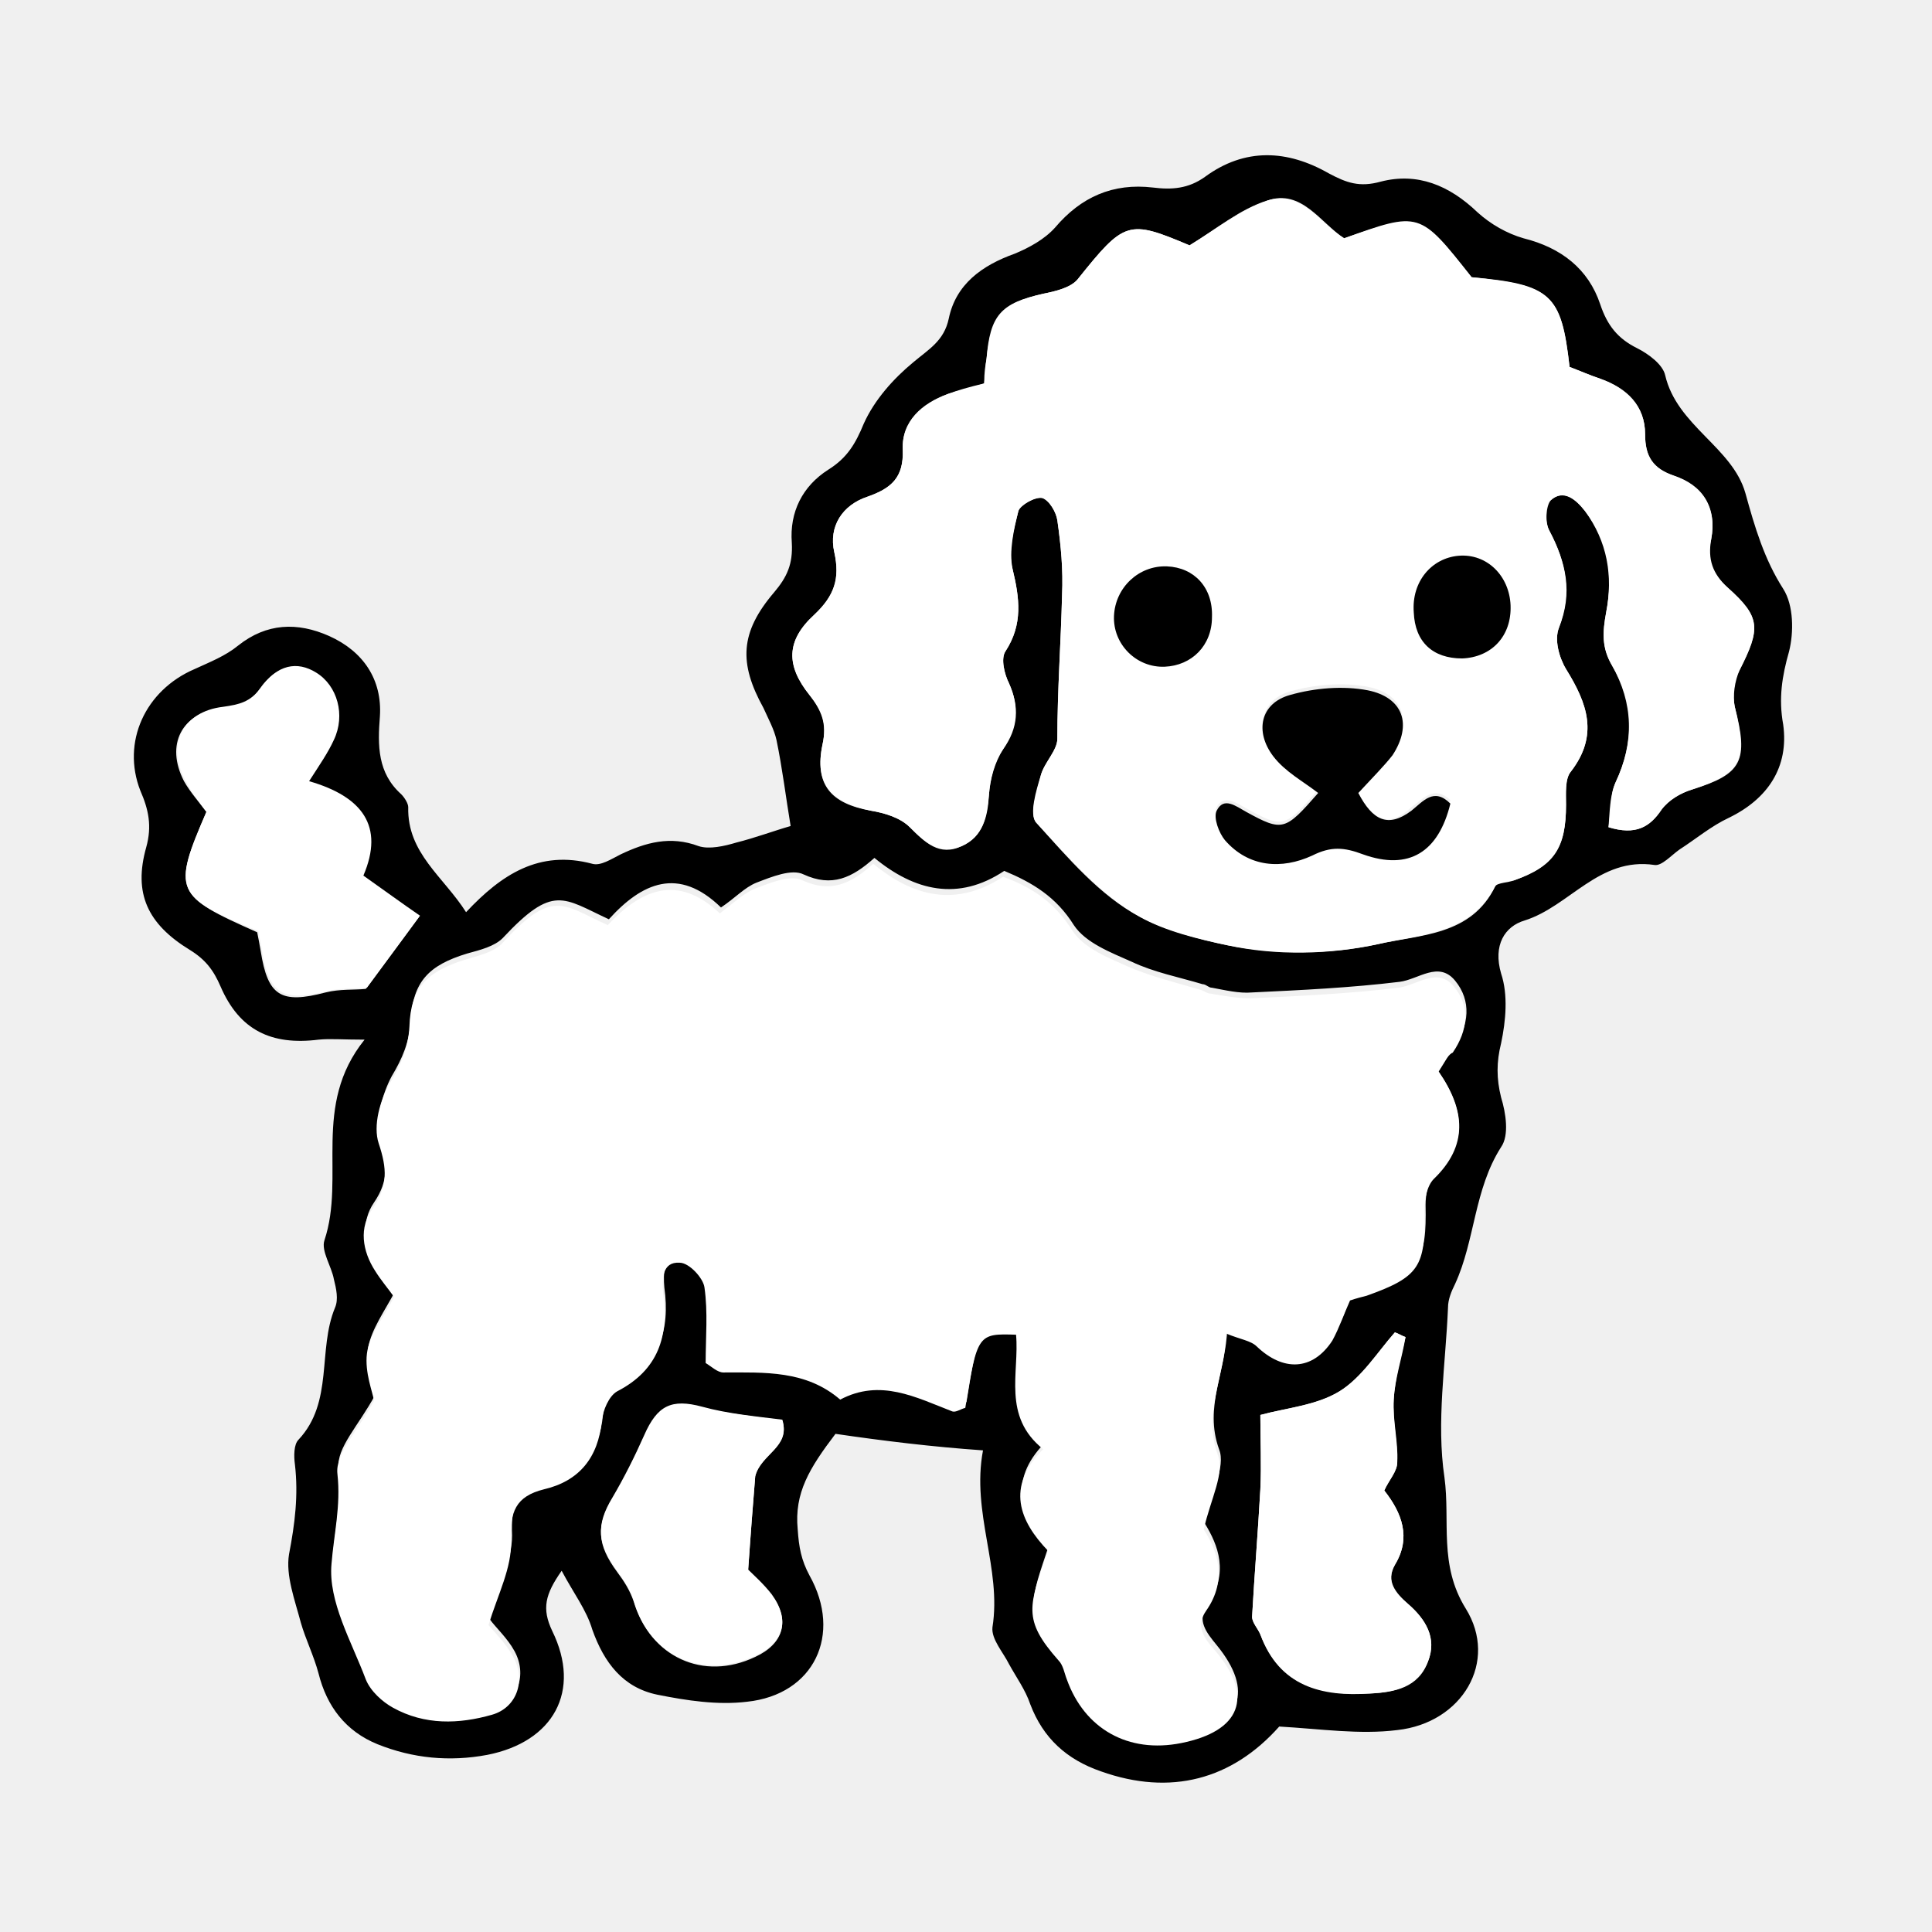
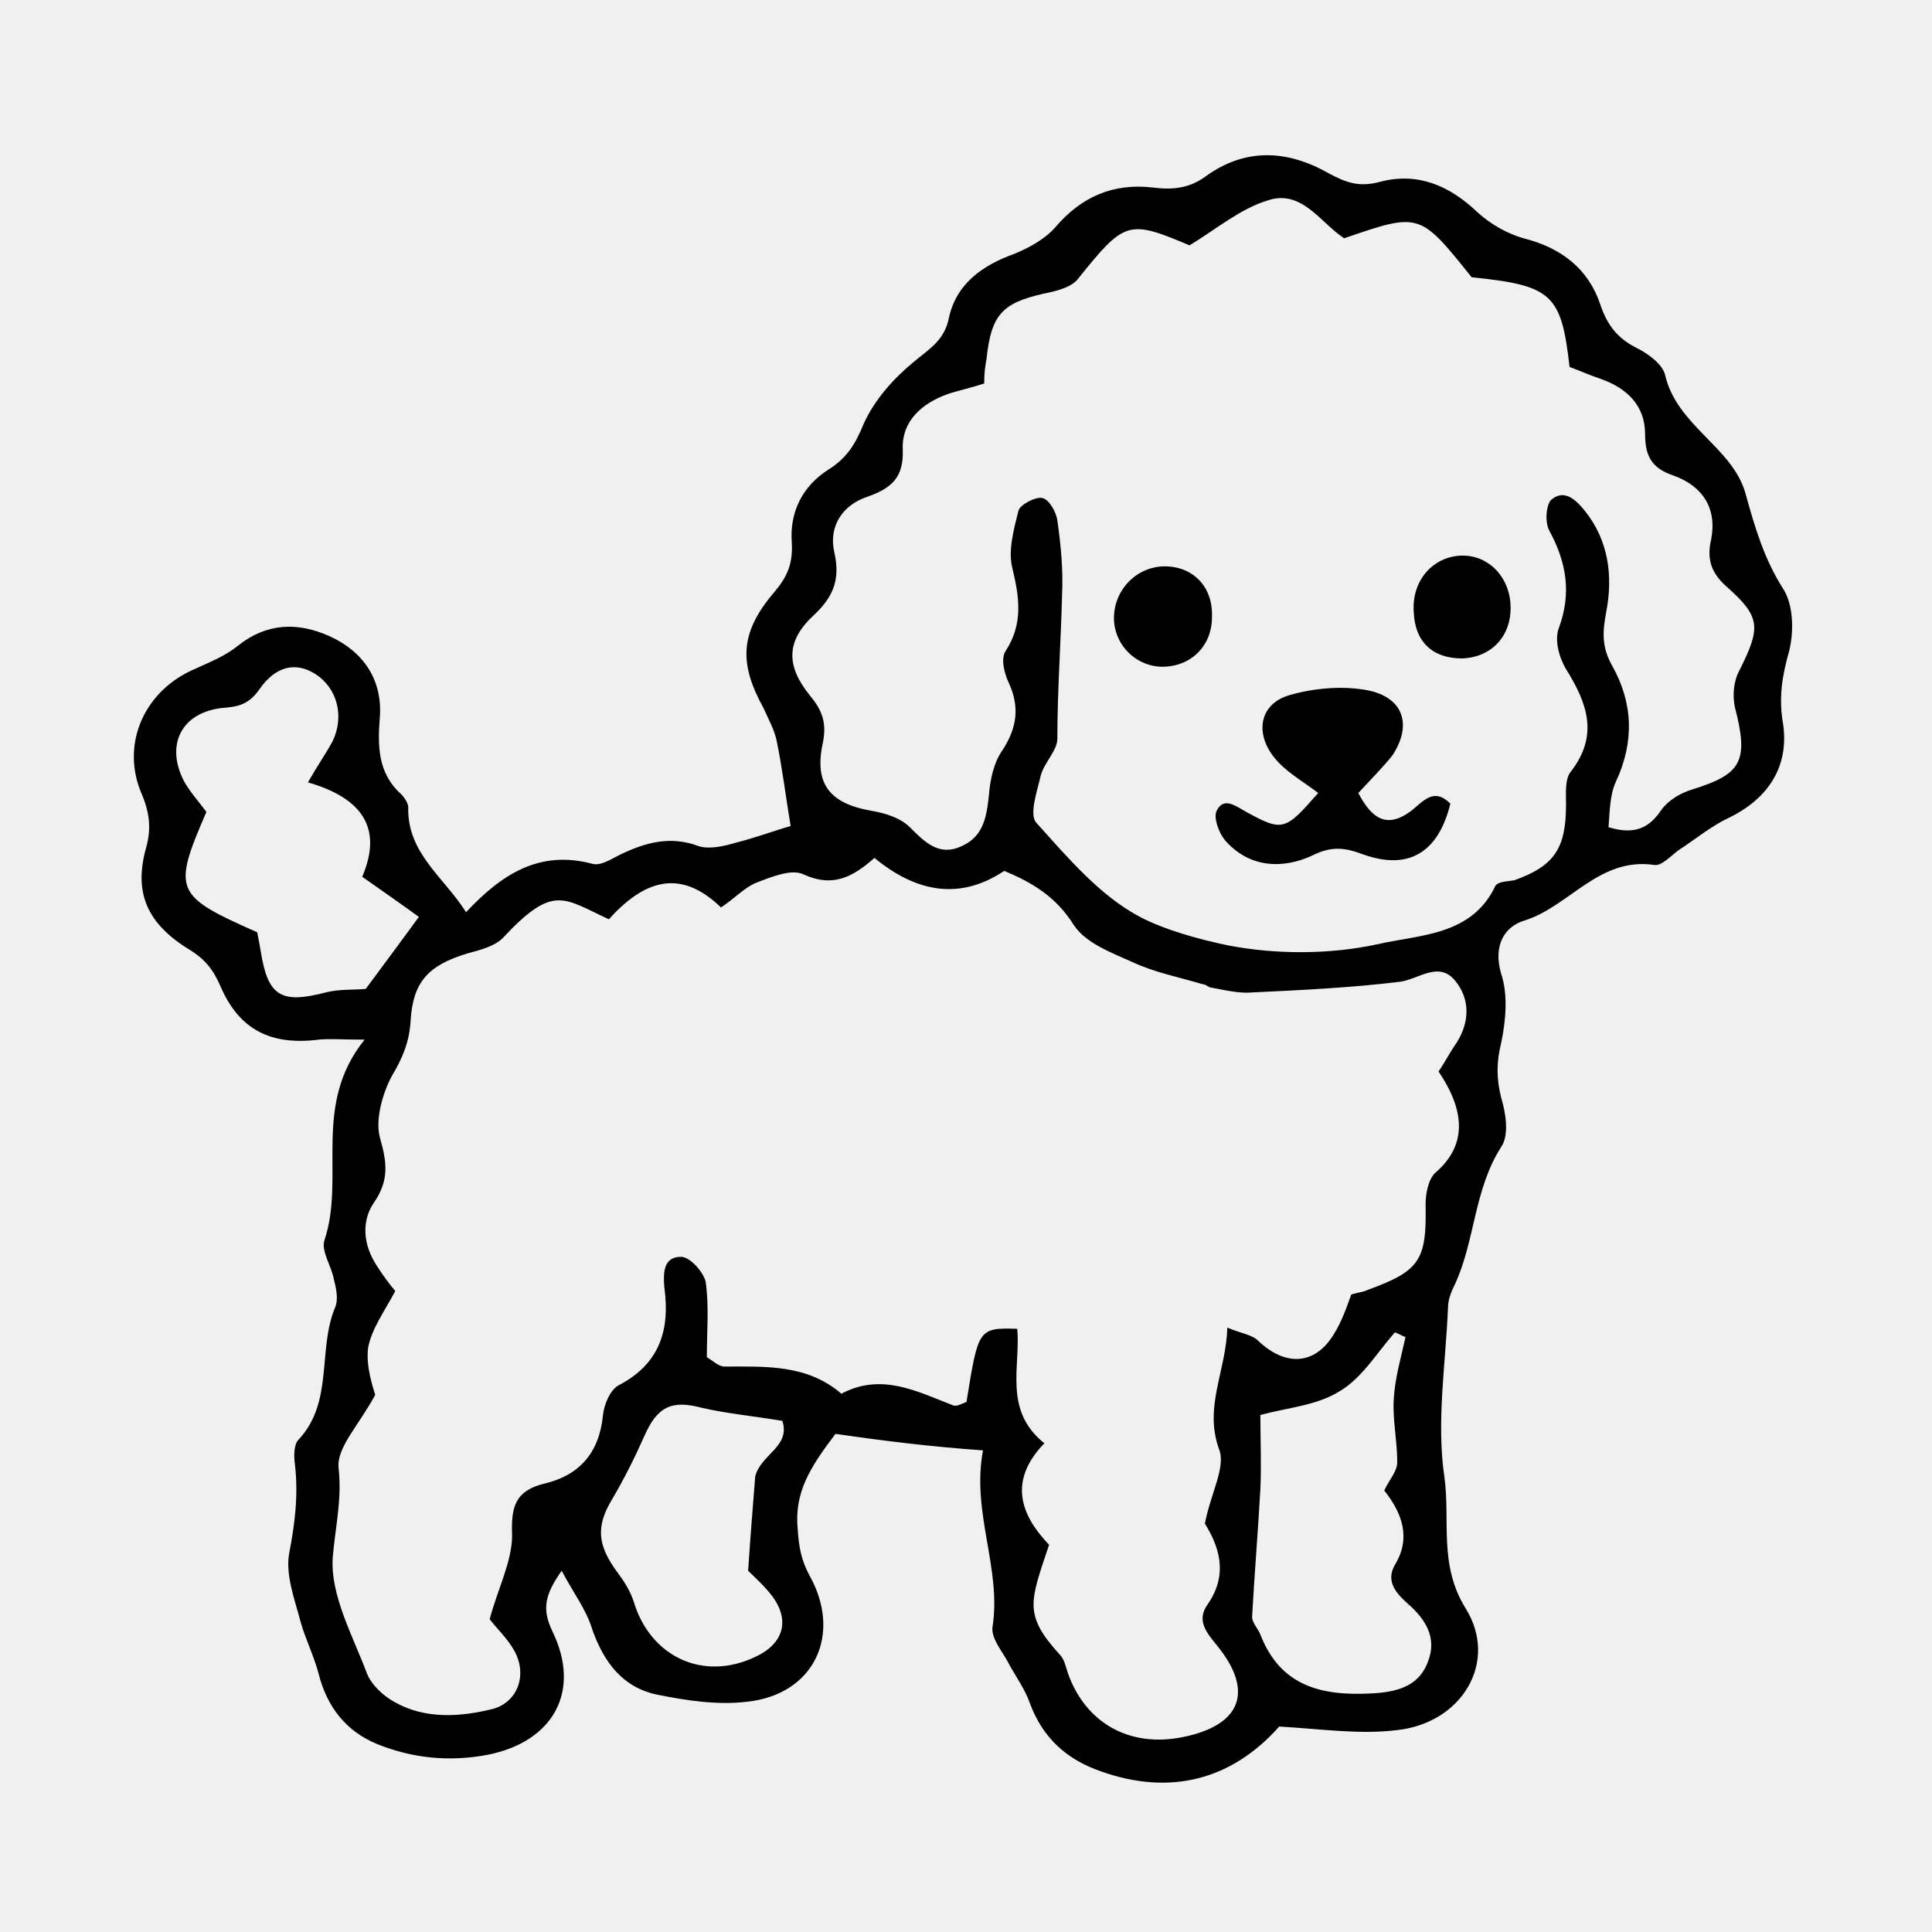
<svg xmlns="http://www.w3.org/2000/svg" viewBox="168.71 705.11 163.699 163.699">
  <g>
    <path d="M239.5,826.6c-2.2,2.9-3.5,5-3.2,8.1c0.1,1.5,0.3,2.6,1,3.9c2.8,5,0.4,10.1-5.3,10.7c-2.5,0.3-5.1-0.1-7.6-0.6   c-2.9-0.6-4.5-2.7-5.5-5.5c-0.5-1.7-1.6-3.1-2.6-5c-1.4,2-1.7,3.2-0.8,5.1c2.5,5.1,0.1,9.4-5.5,10.5c-3.2,0.6-6.3,0.3-9.3-0.9   c-2.7-1.1-4.3-3.2-5-6c-0.4-1.5-1.1-2.9-1.5-4.3c-0.5-1.9-1.3-4-1-5.8c0.5-2.6,0.8-5,0.5-7.6c-0.1-0.7-0.1-1.7,0.3-2.1   c3-3.2,1.6-7.6,3.1-11.2c0.3-0.7,0.1-1.6-0.1-2.4c-0.2-1.1-1.1-2.4-0.8-3.3c1.8-5.4-1.1-11.4,3.4-17c-1.9,0-2.9-0.1-3.9,0   c-4,0.5-6.7-0.8-8.3-4.5c-0.6-1.4-1.3-2.3-2.6-3.1c-3.6-2.2-4.8-4.8-3.7-8.7c0.5-1.8,0.2-3.2-0.5-4.8c-1.6-4.1,0.4-8.5,4.6-10.3   c1.3-0.6,2.6-1.1,3.7-2c2.4-1.9,5-2,7.7-0.8c2.9,1.3,4.5,3.7,4.3,6.8c-0.2,2.5-0.2,4.8,1.8,6.6c0.3,0.3,0.6,0.8,0.6,1.1   c-0.1,3.9,3,5.9,4.9,8.9c3-3.2,6.2-5.3,10.7-4.1c0.7,0.2,1.6-0.4,2.4-0.8c2.1-1,4.2-1.6,6.6-0.7c0.9,0.3,2.2,0,3.2-0.3   c1.6-0.4,3.2-1,4.6-1.4c-0.4-2.4-0.7-4.9-1.2-7.3c-0.2-0.9-0.7-1.8-1.1-2.7c-2.1-3.8-2-6.4,0.9-9.8c1.1-1.3,1.6-2.4,1.5-4.2   c-0.2-2.6,0.9-4.8,3.1-6.2c1.6-1,2.3-2.2,3-3.9c0.9-2,2.5-3.8,4.2-5.2c1.3-1.1,2.6-1.8,3-3.7c0.6-2.9,2.8-4.5,5.6-5.5   c1.2-0.5,2.5-1.2,3.4-2.2c2.2-2.6,4.9-3.8,8.3-3.4c1.6,0.2,3,0.1,4.4-0.9c3.4-2.5,7-2.3,10.5-0.3c1.5,0.8,2.6,1.2,4.4,0.7   c3.1-0.8,5.8,0.3,8.2,2.6c1.1,1,2.5,1.8,3.9,2.2c3.2,0.8,5.5,2.6,6.5,5.6c0.6,1.8,1.5,2.9,3.1,3.7c1,0.5,2.2,1.4,2.4,2.3   c1,4.3,5.7,6.1,6.8,10c0.8,2.9,1.6,5.6,3.2,8.1c0.9,1.4,0.9,3.7,0.5,5.3c-0.6,2.1-0.9,4-0.5,6.2c0.5,3.6-1.3,6.3-4.6,7.9   c-1.5,0.7-2.8,1.8-4.2,2.7c-0.7,0.5-1.5,1.4-2.1,1.3c-4.7-0.7-7.2,3.5-11,4.7c-1.7,0.5-2.7,2.1-2,4.5c0.6,1.8,0.4,4,0,5.9   c-0.4,1.6-0.4,3,0,4.6c0.4,1.3,0.7,3.2,0,4.2c-2.3,3.6-2.2,7.9-3.9,11.6c-0.3,0.6-0.6,1.3-0.6,2c-0.2,4.8-1,9.7-0.3,14.4   c0.5,3.7-0.5,7.4,1.8,11.1c2.8,4.5-0.3,9.7-5.8,10.3c-3.2,0.4-6.5-0.1-10-0.3c-4,4.5-9.2,5.9-15.1,3.8c-2.9-1-4.9-2.8-6-5.7   c-0.4-1.2-1.2-2.3-1.8-3.4c-0.5-1-1.5-2.1-1.4-3.1c0.8-5-1.8-9.7-0.8-15C247.7,827.7,243.6,827.2,239.5,826.6z M290.6,795.9   c0.6-0.9,0.9-1.5,1.3-2.1c1.3-1.8,1.5-3.9,0.1-5.6c-1.4-1.7-3.1-0.1-4.7,0.1c-4.1,0.5-8.3,0.7-12.5,0.9c-1.1,0.1-2.3-0.2-3.4-0.4   c-0.3,0-0.5-0.3-0.8-0.3c-2-0.6-4.1-1-6-1.9c-1.8-0.8-3.9-1.6-4.9-3.1c-1.5-2.4-3.5-3.6-5.9-4.6c-3.9,2.6-7.6,1.7-11-1.1   c-1.9,1.7-3.6,2.5-6,1.4c-1-0.5-2.7,0.2-4,0.7c-1,0.4-1.8,1.3-3,2.1c-3.6-3.5-6.7-2.1-9.5,1c-3.9-1.8-4.7-3-9,1.6   c-0.7,0.7-1.9,1-3,1.3c-3.3,1-4.6,2.4-4.8,5.7c-0.1,1.8-0.7,3.2-1.6,4.7c-0.8,1.5-1.4,3.7-1,5.2c0.6,2.1,0.8,3.6-0.5,5.5   c-1.1,1.6-0.9,3.6,0.2,5.3c0.5,0.8,1.1,1.6,1.6,2.2c-0.9,1.7-2,3.2-2.3,4.8c-0.2,1.6,0.4,3.3,0.6,4c-1.4,2.6-3.3,4.5-3.1,6.2   c0.3,2.7-0.3,5.1-0.5,7.6c-0.2,3.2,1.7,6.6,2.9,9.8c0.4,1,1.4,1.9,2.3,2.4c2.6,1.5,5.6,1.3,8.4,0.6c2.1-0.6,2.9-2.9,1.8-4.9   c-0.6-1.1-1.6-2-2.1-2.7c0.7-2.6,1.9-4.9,1.9-7.1c-0.1-2.5,0.3-3.8,2.8-4.4c2.9-0.7,4.6-2.6,4.9-5.8c0.1-0.9,0.6-2.1,1.3-2.5   c3.5-1.8,4.4-4.7,3.9-8.3c-0.1-1.2-0.1-2.6,1.4-2.6c0.8,0,1.9,1.3,2.1,2.1c0.3,2.1,0.1,4.2,0.1,6.4c0.5,0.3,1,0.8,1.5,0.8   c3.5,0,7-0.2,9.9,2.3c3.4-1.8,6.4-0.2,9.5,1c0.3,0.1,0.8-0.2,1.1-0.3c1-6.2,1-6.3,4.3-6.2c0.3,3.2-1.2,6.9,2.3,9.7   c-3.1,3.2-2,6.1,0.4,8.6c-1.6,4.8-2.2,5.9,0.9,9.3c0.4,0.4,0.5,1,0.7,1.6c1.5,4.2,5.2,6.3,9.7,5.4c5-1,6.1-3.9,2.9-7.8   c-0.9-1.1-1.7-2.1-0.8-3.4c1.9-2.7,0.9-5.1-0.2-6.9c0.5-2.6,1.8-4.8,1.2-6.3c-1.3-3.6,0.6-6.6,0.7-10.3c1.2,0.5,2.1,0.6,2.6,1.1   c2.3,2.2,4.8,2.1,6.4-0.5c0.7-1.1,1.1-2.3,1.5-3.4c0.6-0.2,1-0.2,1.4-0.4c4.4-1.6,5-2.5,4.9-7.2c0-0.9,0.2-2.1,0.8-2.7   C293,802.2,292.9,799.3,290.6,795.9z M252.1,737.6c-1.2,0.4-2.2,0.6-3.1,0.9c-2.2,0.8-3.9,2.3-3.8,4.7c0.1,2.4-1,3.3-3,4   c-2.1,0.7-3.3,2.5-2.8,4.7c0.5,2.2,0,3.7-1.7,5.3c-2.4,2.2-2.4,4.3-0.4,6.8c1.1,1.3,1.5,2.4,1.1,4.2c-0.7,3.4,0.7,5,4.1,5.6   c1.2,0.2,2.5,0.6,3.3,1.4c1.3,1.3,2.5,2.5,4.4,1.6c1.8-0.8,2.1-2.4,2.3-4.3c0.1-1.3,0.4-2.8,1.2-3.9c1.2-1.9,1.4-3.6,0.5-5.6   c-0.4-0.8-0.7-2.1-0.3-2.7c1.5-2.3,1.2-4.5,0.6-7c-0.4-1.5,0.1-3.3,0.5-4.9c0.1-0.5,1.4-1.2,2-1.1c0.6,0.1,1.2,1.2,1.3,1.9   c0.3,2.1,0.5,4.2,0.4,6.3c-0.1,4.1-0.4,8.1-0.4,12.2c0,1-1.1,2-1.4,3.1c-0.3,1.3-1,3.3-0.4,4c2.7,3,5.4,6.2,8.8,8   c2.1,1.1,5,1.9,7.4,2.4c4.1,0.8,8.7,0.8,12.8-0.1c3.5-0.8,7.9-0.7,9.9-4.9c0.2-0.4,1-0.4,1.6-0.5c3.4-1.2,4.4-2.7,4.4-6.4   c0-1-0.1-2.2,0.4-2.8c2.4-3.1,1.4-5.8-0.4-8.7c-0.6-1-1-2.5-0.6-3.5c1.1-3,0.6-5.6-0.8-8.2c-0.4-0.7-0.3-2.1,0.1-2.6   c1.1-1,2.1-0.1,2.9,0.9c2,2.5,2.4,5.5,1.8,8.6c-0.3,1.6-0.4,2.9,0.5,4.5c1.8,3.2,1.9,6.5,0.3,9.9c-0.5,1.1-0.5,2.6-0.6,3.8   c2.3,0.7,3.5,0,4.5-1.5c0.6-0.8,1.6-1.4,2.6-1.7c4.2-1.3,4.8-2.4,3.6-7c-0.2-1-0.1-2.2,0.4-3.1c1.8-3.6,1.8-4.5-1-7   c-1.4-1.2-1.8-2.4-1.4-4.1c0.5-2.6-0.7-4.5-3.2-5.4c-1.8-0.6-2.4-1.6-2.4-3.5c0-2.4-1.5-3.9-3.8-4.7c-0.9-0.3-1.8-0.7-2.6-1   c-0.7-6.2-1.5-6.9-8.3-7.6c-4.4-5.5-4.4-5.5-10.8-3.3c-2-1.3-3.6-4.2-6.5-3.2c-2.3,0.7-4.3,2.4-6.6,3.8c-5.2-2.2-5.5-2.1-9.5,2.9   c-0.6,0.7-1.9,1-2.9,1.2c-3.5,0.8-4.4,1.8-4.8,5.5C252.2,736.1,252.1,736.6,252.1,737.6z M186.2,773.9c-2.9,6.7-2.7,7.1,4.3,10.2   c0.1,0.5,0.2,1,0.3,1.6c0.6,3.8,1.7,4.5,5.5,3.5c1.2-0.3,2.4-0.2,3.4-0.3c1.4-1.9,2.9-3.9,4.5-6.1c-1.5-1.1-3.1-2.2-4.8-3.4   c1.8-4.2-0.1-6.7-4.6-8c0.8-1.4,1.5-2.4,2.1-3.5c1-2.1,0.4-4.5-1.5-5.7c-1.6-1-3.3-0.7-4.7,1.3c-0.9,1.3-1.8,1.5-3.2,1.6   c-3.4,0.4-4.8,3.1-3.2,6.2C184.8,772.2,185.6,773.1,186.2,773.9z M275.5,825c0,2.1,0.1,4.2,0,6.3c-0.2,3.6-0.5,7.2-0.7,10.8   c0,0.5,0.5,1,0.7,1.5c1.7,4.4,5.2,5.2,9.3,5c2.1-0.1,4.1-0.5,4.9-2.7c0.8-2-0.2-3.6-1.7-4.9c-1-0.9-1.9-1.9-1.1-3.3   c1.4-2.3,0.6-4.4-0.9-6.3c0.4-0.9,1.1-1.6,1.1-2.4c0-1.8-0.4-3.6-0.3-5.3c0.1-1.8,0.6-3.5,1-5.3c-0.3-0.1-0.6-0.3-0.9-0.4   c-1.5,1.7-2.8,3.9-4.7,5C280.3,824.2,277.7,824.4,275.5,825z M232.7,830.2c0.5-1.9,3-2.5,2.3-4.7c-2.4-0.4-4.6-0.6-6.8-1.1   c-2.6-0.7-3.8-0.1-4.9,2.4c-0.8,1.8-1.7,3.6-2.7,5.3c-1.4,2.3-1.3,3.9,0.4,6.2c0.6,0.8,1.1,1.6,1.4,2.5c1.4,4.7,5.9,6.8,10.3,4.7   c2.4-1.1,3-3.1,1.4-5.2c-0.7-0.9-1.5-1.6-2-2.1C232.3,835.2,232.5,832.7,232.7,830.2z" fill="rgb(0, 0, 0)" />
-     <path d="M290.6,795.9c2.3,3.3,2.5,6.3-0.4,9.1c-0.6,0.6-0.8,1.8-0.8,2.7c0.1,4.7-0.4,5.6-4.9,7.2   c-0.4,0.1-0.8,0.2-1.4,0.4c-0.5,1.1-0.9,2.3-1.5,3.4c-1.7,2.6-4.2,2.6-6.4,0.5c-0.5-0.5-1.4-0.6-2.6-1.1c-0.1,3.7-2,6.7-0.7,10.3   c0.6,1.5-0.6,3.7-1.2,6.3c1.1,1.7,2.1,4.2,0.2,6.9c-0.9,1.3-0.2,2.3,0.8,3.4c3.3,3.9,2.1,6.8-2.9,7.8c-4.5,0.9-8.2-1.2-9.7-5.4   c-0.2-0.5-0.3-1.2-0.7-1.6c-3.1-3.5-2.5-4.6-0.9-9.3c-2.4-2.5-3.6-5.4-0.4-8.6c-3.5-2.8-2-6.5-2.3-9.7c-3.2-0.1-3.3-0.1-4.3,6.2   c-0.4,0.1-0.8,0.4-1.1,0.3c-3.1-1.2-6.1-2.8-9.5-1c-2.9-2.5-6.4-2.3-9.9-2.3c-0.5,0-1-0.5-1.5-0.8c0-2.2,0.2-4.3-0.1-6.4   c-0.1-0.8-1.3-2.1-2.1-2.1c-1.5-0.1-1.5,1.4-1.4,2.6c0.5,3.6-0.4,6.5-3.9,8.3c-0.7,0.4-1.2,1.6-1.3,2.5c-0.3,3.1-1.9,5.1-4.9,5.8   c-2.4,0.6-2.9,1.9-2.8,4.4c0.1,2.2-1.1,4.5-1.9,7.1c0.6,0.7,1.5,1.6,2.1,2.7c1.1,2,0.3,4.3-1.8,4.9c-2.8,0.8-5.7,0.9-8.4-0.6   c-0.9-0.5-1.9-1.4-2.3-2.4c-1.2-3.2-3.2-6.6-2.9-9.8c0.2-2.5,0.8-4.9,0.5-7.6c-0.2-1.7,1.7-3.6,3.1-6.2c-0.1-0.7-0.8-2.4-0.6-4   c0.2-1.6,1.4-3,2.3-4.8c-0.5-0.7-1.1-1.4-1.6-2.2c-1.1-1.7-1.4-3.7-0.2-5.3c1.3-1.9,1.2-3.4,0.5-5.5c-0.5-1.5,0.1-3.7,1-5.2   c0.9-1.5,1.5-2.9,1.6-4.7c0.1-3.3,1.5-4.7,4.8-5.7c1-0.3,2.3-0.6,3-1.3c4.3-4.7,5.1-3.4,9-1.6c2.8-3,5.9-4.4,9.5-1   c1.2-0.9,2-1.7,3-2.1c1.3-0.5,3-1.2,4-0.7c2.4,1.1,4.1,0.3,6-1.4c3.4,2.8,7,3.7,11,1.1c2.5,0.9,4.4,2.2,5.9,4.6   c1,1.5,3.1,2.3,4.9,3.1c1.9,0.8,4,1.3,6,1.9c0.3,0.1,0.5,0.3,0.8,0.3c1.1,0.2,2.3,0.4,3.4,0.4c4.2-0.2,8.4-0.4,12.5-0.9   c1.6-0.2,3.3-1.8,4.7-0.1c1.4,1.7,1.2,3.7-0.1,5.6C291.5,794.4,291.1,795,290.6,795.9z" fill="rgb(255, 255, 255)" />
-     <path d="M252.1,737.6c0.1-0.9,0.1-1.5,0.2-2.1c0.3-3.7,1.2-4.7,4.8-5.5c1-0.2,2.3-0.5,2.9-1.2c4-5,4.3-5.1,9.5-2.9   c2.3-1.4,4.3-3,6.6-3.8c2.9-0.9,4.5,2,6.5,3.2c6.4-2.3,6.4-2.3,10.8,3.3c6.7,0.6,7.6,1.4,8.3,7.6c0.8,0.3,1.7,0.7,2.6,1   c2.2,0.8,3.8,2.3,3.8,4.7c0,1.9,0.7,2.9,2.4,3.5c2.5,0.8,3.7,2.7,3.2,5.4c-0.3,1.7,0.1,2.9,1.4,4.1c2.8,2.5,2.8,3.5,1,7   c-0.4,0.9-0.6,2.2-0.4,3.1c1.1,4.6,0.6,5.6-3.6,7c-1,0.3-2,0.9-2.6,1.7c-1,1.5-2.2,2.2-4.5,1.5c0.2-1.2,0.1-2.7,0.6-3.8   c1.6-3.4,1.6-6.7-0.3-9.9c-0.9-1.5-0.8-2.8-0.5-4.5c0.6-3.1,0.1-6-1.8-8.6c-0.7-0.9-1.8-1.9-2.9-0.9c-0.5,0.4-0.5,1.9-0.1,2.6   c1.4,2.7,2,5.2,0.8,8.2c-0.4,1,0,2.5,0.6,3.5c1.8,2.9,2.8,5.6,0.4,8.7c-0.5,0.6-0.4,1.9-0.4,2.8c0,3.6-1,5.2-4.4,6.4   c-0.5,0.2-1.4,0.2-1.6,0.5c-2.1,4.1-6.5,4.1-9.9,4.9c-4.1,0.9-8.7,1-12.8,0.1c-2.4-0.5-5.3-1.2-7.4-2.4c-3.4-1.9-6.1-5.1-8.8-8   c-0.6-0.7,0-2.7,0.4-4c0.3-1.1,1.4-2.1,1.4-3.1c0-4.1,0.3-8.1,0.4-12.2c0.1-2.1-0.1-4.2-0.4-6.3c-0.1-0.7-0.7-1.7-1.3-1.9   c-0.6-0.1-1.8,0.6-2,1.1c-0.4,1.6-0.8,3.4-0.5,4.9c0.6,2.5,0.9,4.7-0.6,7c-0.4,0.6-0.1,1.9,0.3,2.7c0.9,2,0.8,3.8-0.5,5.6   c-0.7,1.1-1.1,2.5-1.2,3.9c-0.1,1.8-0.5,3.5-2.3,4.3c-1.9,0.8-3.1-0.3-4.4-1.6c-0.8-0.8-2.1-1.2-3.3-1.4c-3.4-0.7-4.8-2.3-4.1-5.6   c0.4-1.8-0.1-2.9-1.1-4.2c-2-2.5-2-4.6,0.4-6.8c1.7-1.6,2.2-3,1.7-5.3c-0.5-2.2,0.7-4,2.8-4.7c2-0.7,3.1-1.6,3-4   c-0.1-2.4,1.7-3.9,3.8-4.7C249.8,738.2,250.8,737.9,252.1,737.6z M283.8,772.3c1.1-1.3,2.2-2.3,2.9-3.5c1.7-2.6,0.9-4.9-2.1-5.5   c-2.1-0.4-4.5-0.2-6.6,0.4c-2.4,0.7-3,3.1-1.4,5.2c1,1.3,2.6,2.1,3.8,3.1c-2.8,3.3-3,3.3-6.1,1.6c-0.9-0.5-1.9-1.2-2.5-0.1   c-0.3,0.6,0.1,1.9,0.7,2.5c2.1,2.4,4.8,2.6,7.4,1.3c1.6-0.8,2.8-0.6,4.3-0.1c3.9,1.4,6.4-0.2,7.4-4.3c-1.4-1.3-2.3-0.1-3.3,0.6   C286.4,775.3,285,774.6,283.8,772.3z M271.4,757.4c0-2.5-1.5-4.2-3.8-4.3c-2.4-0.1-4.4,1.8-4.5,4.2c-0.1,2.4,1.9,4.4,4.3,4.3   C269.7,761.5,271.4,759.7,271.4,757.4z M296.7,756.4c-0.1-2.5-2-4.4-4.4-4.2c-2.3,0.2-4,2.2-3.8,4.8c0.2,2.5,1.7,3.9,4.1,3.9   C295.1,760.8,296.8,759,296.7,756.4z" fill="rgb(255, 255, 255)" />
-     <path d="M186.2,773.9c-0.6-0.8-1.3-1.7-1.8-2.7c-1.6-3-0.2-5.8,3.2-6.2c1.4-0.2,2.3-0.4,3.2-1.6c1.4-2,3.1-2.3,4.7-1.3   c1.8,1.1,2.5,3.6,1.5,5.7c-0.5,1.1-1.2,2.1-2.1,3.5c4.5,1.3,6.4,3.8,4.6,8c1.7,1.2,3.2,2.3,4.8,3.4c-1.7,2.3-3.1,4.2-4.5,6.1   c-1,0.1-2.3,0-3.4,0.3c-3.7,0.9-4.9,0.3-5.5-3.5c-0.1-0.6-0.2-1.1-0.3-1.6C183.5,781.1,183.3,780.6,186.2,773.9z" fill="rgb(255, 255, 255)" />
-     <path d="M275.5,825c2.2-0.6,4.7-0.8,6.7-2c1.9-1.2,3.2-3.3,4.7-5c0.3,0.1,0.6,0.3,0.9,0.4c-0.3,1.8-0.9,3.5-1,5.3   c-0.1,1.8,0.4,3.6,0.3,5.3c0,0.8-0.7,1.5-1.1,2.4c1.5,1.9,2.3,4,0.9,6.3c-0.8,1.4,0,2.4,1.1,3.3c1.5,1.3,2.5,2.9,1.7,4.9   c-0.9,2.2-2.9,2.6-4.9,2.7c-4.1,0.3-7.7-0.6-9.3-5c-0.2-0.5-0.7-1-0.7-1.5c0.2-3.6,0.5-7.2,0.7-10.8   C275.6,829.2,275.5,827.1,275.5,825z" fill="rgb(255, 255, 255)" />
-     <path d="M232.7,830.2c-0.2,2.5-0.4,5-0.6,7.9c0.5,0.5,1.3,1.2,2,2.1c1.6,2.2,1,4.1-1.4,5.2c-4.5,2.1-9,0-10.3-4.7   c-0.3-0.9-0.8-1.7-1.4-2.5c-1.7-2.3-1.8-3.9-0.4-6.2c1-1.7,1.9-3.5,2.7-5.3c1.1-2.5,2.3-3.1,4.9-2.4c2.2,0.6,4.4,0.8,6.8,1.1   C235.7,827.8,233.1,828.3,232.7,830.2z" fill="rgb(255, 255, 255)" />
+     <path d="M290.6,795.9c2.3,3.3,2.5,6.3-0.4,9.1c-0.6,0.6-0.8,1.8-0.8,2.7c0.1,4.7-0.4,5.6-4.9,7.2   c-0.4,0.1-0.8,0.2-1.4,0.4c-0.5,1.1-0.9,2.3-1.5,3.4c-1.7,2.6-4.2,2.6-6.4,0.5c-0.5-0.5-1.4-0.6-2.6-1.1c-0.1,3.7-2,6.7-0.7,10.3   c0.6,1.5-0.6,3.7-1.2,6.3c1.1,1.7,2.1,4.2,0.2,6.9c-0.9,1.3-0.2,2.3,0.8,3.4c3.3,3.9,2.1,6.8-2.9,7.8c-4.5,0.9-8.2-1.2-9.7-5.4   c-0.2-0.5-0.3-1.2-0.7-1.6c-3.1-3.5-2.5-4.6-0.9-9.3c-2.4-2.5-3.6-5.4-0.4-8.6c-3.5-2.8-2-6.5-2.3-9.7c-3.2-0.1-3.3-0.1-4.3,6.2   c-0.4,0.1-0.8,0.4-1.1,0.3c-3.1-1.2-6.1-2.8-9.5-1c-2.9-2.5-6.4-2.3-9.9-2.3c-0.5,0-1-0.5-1.5-0.8c0-2.2,0.2-4.3-0.1-6.4   c-0.1-0.8-1.3-2.1-2.1-2.1c-1.5-0.1-1.5,1.4-1.4,2.6c0.5,3.6-0.4,6.5-3.9,8.3c-0.7,0.4-1.2,1.6-1.3,2.5c-0.3,3.1-1.9,5.1-4.9,5.8   c-2.4,0.6-2.9,1.9-2.8,4.4c0.1,2.2-1.1,4.5-1.9,7.1c0.6,0.7,1.5,1.6,2.1,2.7c1.1,2,0.3,4.3-1.8,4.9c-2.8,0.8-5.7,0.9-8.4-0.6   c-0.9-0.5-1.9-1.4-2.3-2.4c-1.2-3.2-3.2-6.6-2.9-9.8c0.2-2.5,0.8-4.9,0.5-7.6c-0.2-1.7,1.7-3.6,3.1-6.2c-0.1-0.7-0.8-2.4-0.6-4   c0.2-1.6,1.4-3,2.3-4.8c-0.5-0.7-1.1-1.4-1.6-2.2c-1.1-1.7-1.4-3.7-0.2-5.3c1.3-1.9,1.2-3.4,0.5-5.5c-0.5-1.5,0.1-3.7,1-5.2   c0.9-1.5,1.5-2.9,1.6-4.7c0.1-3.3,1.5-4.7,4.8-5.7c1-0.3,2.3-0.6,3-1.3c4.3-4.7,5.1-3.4,9-1.6c2.8-3,5.9-4.4,9.5-1   c1.2-0.9,2-1.7,3-2.1c1.3-0.5,3-1.2,4-0.7c2.4,1.1,4.1,0.3,6-1.4c3.4,2.8,7,3.7,11,1.1c2.5,0.9,4.4,2.2,5.9,4.6   c1,1.5,3.1,2.3,4.9,3.1c1.9,0.8,4,1.3,6,1.9c0.3,0.1,0.5,0.3,0.8,0.3c1.1,0.2,2.3,0.4,3.4,0.4c4.2-0.2,8.4-0.4,12.5-0.9   c1.6-0.2,3.3-1.8,4.7-0.1c1.4,1.7,1.2,3.7-0.1,5.6C291.5,794.4,291.1,795,290.6,795.9z" fill="none" data-pawn-backing-fill="white" />
+     <path d="M252.1,737.6c0.1-0.9,0.1-1.5,0.2-2.1c0.3-3.7,1.2-4.7,4.8-5.5c1-0.2,2.3-0.5,2.9-1.2c4-5,4.3-5.1,9.5-2.9   c2.3-1.4,4.3-3,6.6-3.8c2.9-0.9,4.5,2,6.5,3.2c6.4-2.3,6.4-2.3,10.8,3.3c6.7,0.6,7.6,1.4,8.3,7.6c0.8,0.3,1.7,0.7,2.6,1   c2.2,0.8,3.8,2.3,3.8,4.7c0,1.9,0.7,2.9,2.4,3.5c2.5,0.8,3.7,2.7,3.2,5.4c-0.3,1.7,0.1,2.9,1.4,4.1c2.8,2.5,2.8,3.5,1,7   c-0.4,0.9-0.6,2.2-0.4,3.1c1.1,4.6,0.6,5.6-3.6,7c-1,0.3-2,0.9-2.6,1.7c-1,1.5-2.2,2.2-4.5,1.5c0.2-1.2,0.1-2.7,0.6-3.8   c1.6-3.4,1.6-6.7-0.3-9.9c-0.9-1.5-0.8-2.8-0.5-4.5c0.6-3.1,0.1-6-1.8-8.6c-0.7-0.9-1.8-1.9-2.9-0.9c-0.5,0.4-0.5,1.9-0.1,2.6   c1.4,2.7,2,5.2,0.8,8.2c-0.4,1,0,2.5,0.6,3.5c1.8,2.9,2.8,5.6,0.4,8.7c-0.5,0.6-0.4,1.9-0.4,2.8c0,3.6-1,5.2-4.4,6.4   c-0.5,0.2-1.4,0.2-1.6,0.5c-2.1,4.1-6.5,4.1-9.9,4.9c-4.1,0.9-8.7,1-12.8,0.1c-2.4-0.5-5.3-1.2-7.4-2.4c-3.4-1.9-6.1-5.1-8.8-8   c-0.6-0.7,0-2.7,0.4-4c0.3-1.1,1.4-2.1,1.4-3.1c0-4.1,0.3-8.1,0.4-12.2c0.1-2.1-0.1-4.2-0.4-6.3c-0.1-0.7-0.7-1.7-1.3-1.9   c-0.6-0.1-1.8,0.6-2,1.1c-0.4,1.6-0.8,3.4-0.5,4.9c0.6,2.5,0.9,4.7-0.6,7c-0.4,0.6-0.1,1.9,0.3,2.7c0.9,2,0.8,3.8-0.5,5.6   c-0.7,1.1-1.1,2.5-1.2,3.9c-0.1,1.8-0.5,3.5-2.3,4.3c-1.9,0.8-3.1-0.3-4.4-1.6c-0.8-0.8-2.1-1.2-3.3-1.4c-3.4-0.7-4.8-2.3-4.1-5.6   c0.4-1.8-0.1-2.9-1.1-4.2c-2-2.5-2-4.6,0.4-6.8c1.7-1.6,2.2-3,1.7-5.3c-0.5-2.2,0.7-4,2.8-4.7c2-0.7,3.1-1.6,3-4   c-0.1-2.4,1.7-3.9,3.8-4.7C249.8,738.2,250.8,737.9,252.1,737.6z M283.8,772.3c1.1-1.3,2.2-2.3,2.9-3.5c1.7-2.6,0.9-4.9-2.1-5.5   c-2.1-0.4-4.5-0.2-6.6,0.4c-2.4,0.7-3,3.1-1.4,5.2c1,1.3,2.6,2.1,3.8,3.1c-2.8,3.3-3,3.3-6.1,1.6c-0.9-0.5-1.9-1.2-2.5-0.1   c-0.3,0.6,0.1,1.9,0.7,2.5c2.1,2.4,4.8,2.6,7.4,1.3c1.6-0.8,2.8-0.6,4.3-0.1c3.9,1.4,6.4-0.2,7.4-4.3c-1.4-1.3-2.3-0.1-3.3,0.6   C286.4,775.3,285,774.6,283.8,772.3z M271.4,757.4c0-2.5-1.5-4.2-3.8-4.3c-2.4-0.1-4.4,1.8-4.5,4.2c-0.1,2.4,1.9,4.4,4.3,4.3   C269.7,761.5,271.4,759.7,271.4,757.4z M296.7,756.4c-0.1-2.5-2-4.4-4.4-4.2c-2.3,0.2-4,2.2-3.8,4.8c0.2,2.5,1.7,3.9,4.1,3.9   C295.1,760.8,296.8,759,296.7,756.4z" fill="none" data-pawn-backing-fill="white" />
+     <path d="M186.2,773.9c-0.6-0.8-1.3-1.7-1.8-2.7c-1.6-3-0.2-5.8,3.2-6.2c1.4-0.2,2.3-0.4,3.2-1.6c1.4-2,3.1-2.3,4.7-1.3   c1.8,1.1,2.5,3.6,1.5,5.7c-0.5,1.1-1.2,2.1-2.1,3.5c4.5,1.3,6.4,3.8,4.6,8c1.7,1.2,3.2,2.3,4.8,3.4c-1.7,2.3-3.1,4.2-4.5,6.1   c-1,0.1-2.3,0-3.4,0.3c-3.7,0.9-4.9,0.3-5.5-3.5c-0.1-0.6-0.2-1.1-0.3-1.6C183.5,781.1,183.3,780.6,186.2,773.9z" fill="none" data-pawn-backing-fill="white" />
+     <path d="M275.5,825c2.2-0.6,4.7-0.8,6.7-2c1.9-1.2,3.2-3.3,4.7-5c0.3,0.1,0.6,0.3,0.9,0.4c-0.3,1.8-0.9,3.5-1,5.3   c-0.1,1.8,0.4,3.6,0.3,5.3c0,0.8-0.7,1.5-1.1,2.4c1.5,1.9,2.3,4,0.9,6.3c-0.8,1.4,0,2.4,1.1,3.3c1.5,1.3,2.5,2.9,1.7,4.9   c-0.9,2.2-2.9,2.6-4.9,2.7c-4.1,0.3-7.7-0.6-9.3-5c-0.2-0.5-0.7-1-0.7-1.5c0.2-3.6,0.5-7.2,0.7-10.8   C275.6,829.2,275.5,827.1,275.5,825z" fill="none" data-pawn-backing-fill="white" />
+     <path d="M232.7,830.2c-0.2,2.5-0.4,5-0.6,7.9c0.5,0.5,1.3,1.2,2,2.1c1.6,2.2,1,4.1-1.4,5.2c-4.5,2.1-9,0-10.3-4.7   c-0.3-0.9-0.8-1.7-1.4-2.5c-1.7-2.3-1.8-3.9-0.4-6.2c1-1.7,1.9-3.5,2.7-5.3c1.1-2.5,2.3-3.1,4.9-2.4c2.2,0.6,4.4,0.8,6.8,1.1   C235.7,827.8,233.1,828.3,232.7,830.2z" fill="none" data-pawn-backing-fill="white" />
    <path d="M283.8,772.3c1.2,2.3,2.5,3,4.5,1.5c1-0.8,1.9-2,3.3-0.6c-1,4.1-3.5,5.7-7.4,4.3c-1.6-0.6-2.7-0.7-4.3,0.1   c-2.6,1.2-5.4,1-7.4-1.3c-0.5-0.6-1-1.9-0.7-2.5c0.6-1.2,1.6-0.4,2.5,0.1c3.1,1.7,3.3,1.6,6.1-1.6c-1.3-1-2.8-1.8-3.8-3.1   c-1.6-2.1-1.1-4.5,1.4-5.2c2.1-0.6,4.5-0.8,6.6-0.4c3,0.6,3.8,2.9,2.1,5.5C286,770,285,771,283.8,772.3z" fill="rgb(0, 0, 0)" />
    <path d="M271.4,757.4c0,2.4-1.7,4.1-4,4.2c-2.4,0.1-4.4-1.9-4.3-4.3c0.1-2.4,2.1-4.3,4.5-4.2C269.9,753.2,271.5,754.9,271.4,757.4z   " fill="rgb(0, 0, 0)" />
    <path d="M296.7,756.4c0.1,2.6-1.6,4.4-4.1,4.5c-2.5,0-4-1.4-4.1-3.9c-0.2-2.6,1.5-4.6,3.8-4.8C294.7,752,296.6,753.9,296.7,756.4z" fill="rgb(0, 0, 0)" />
  </g>
</svg>
